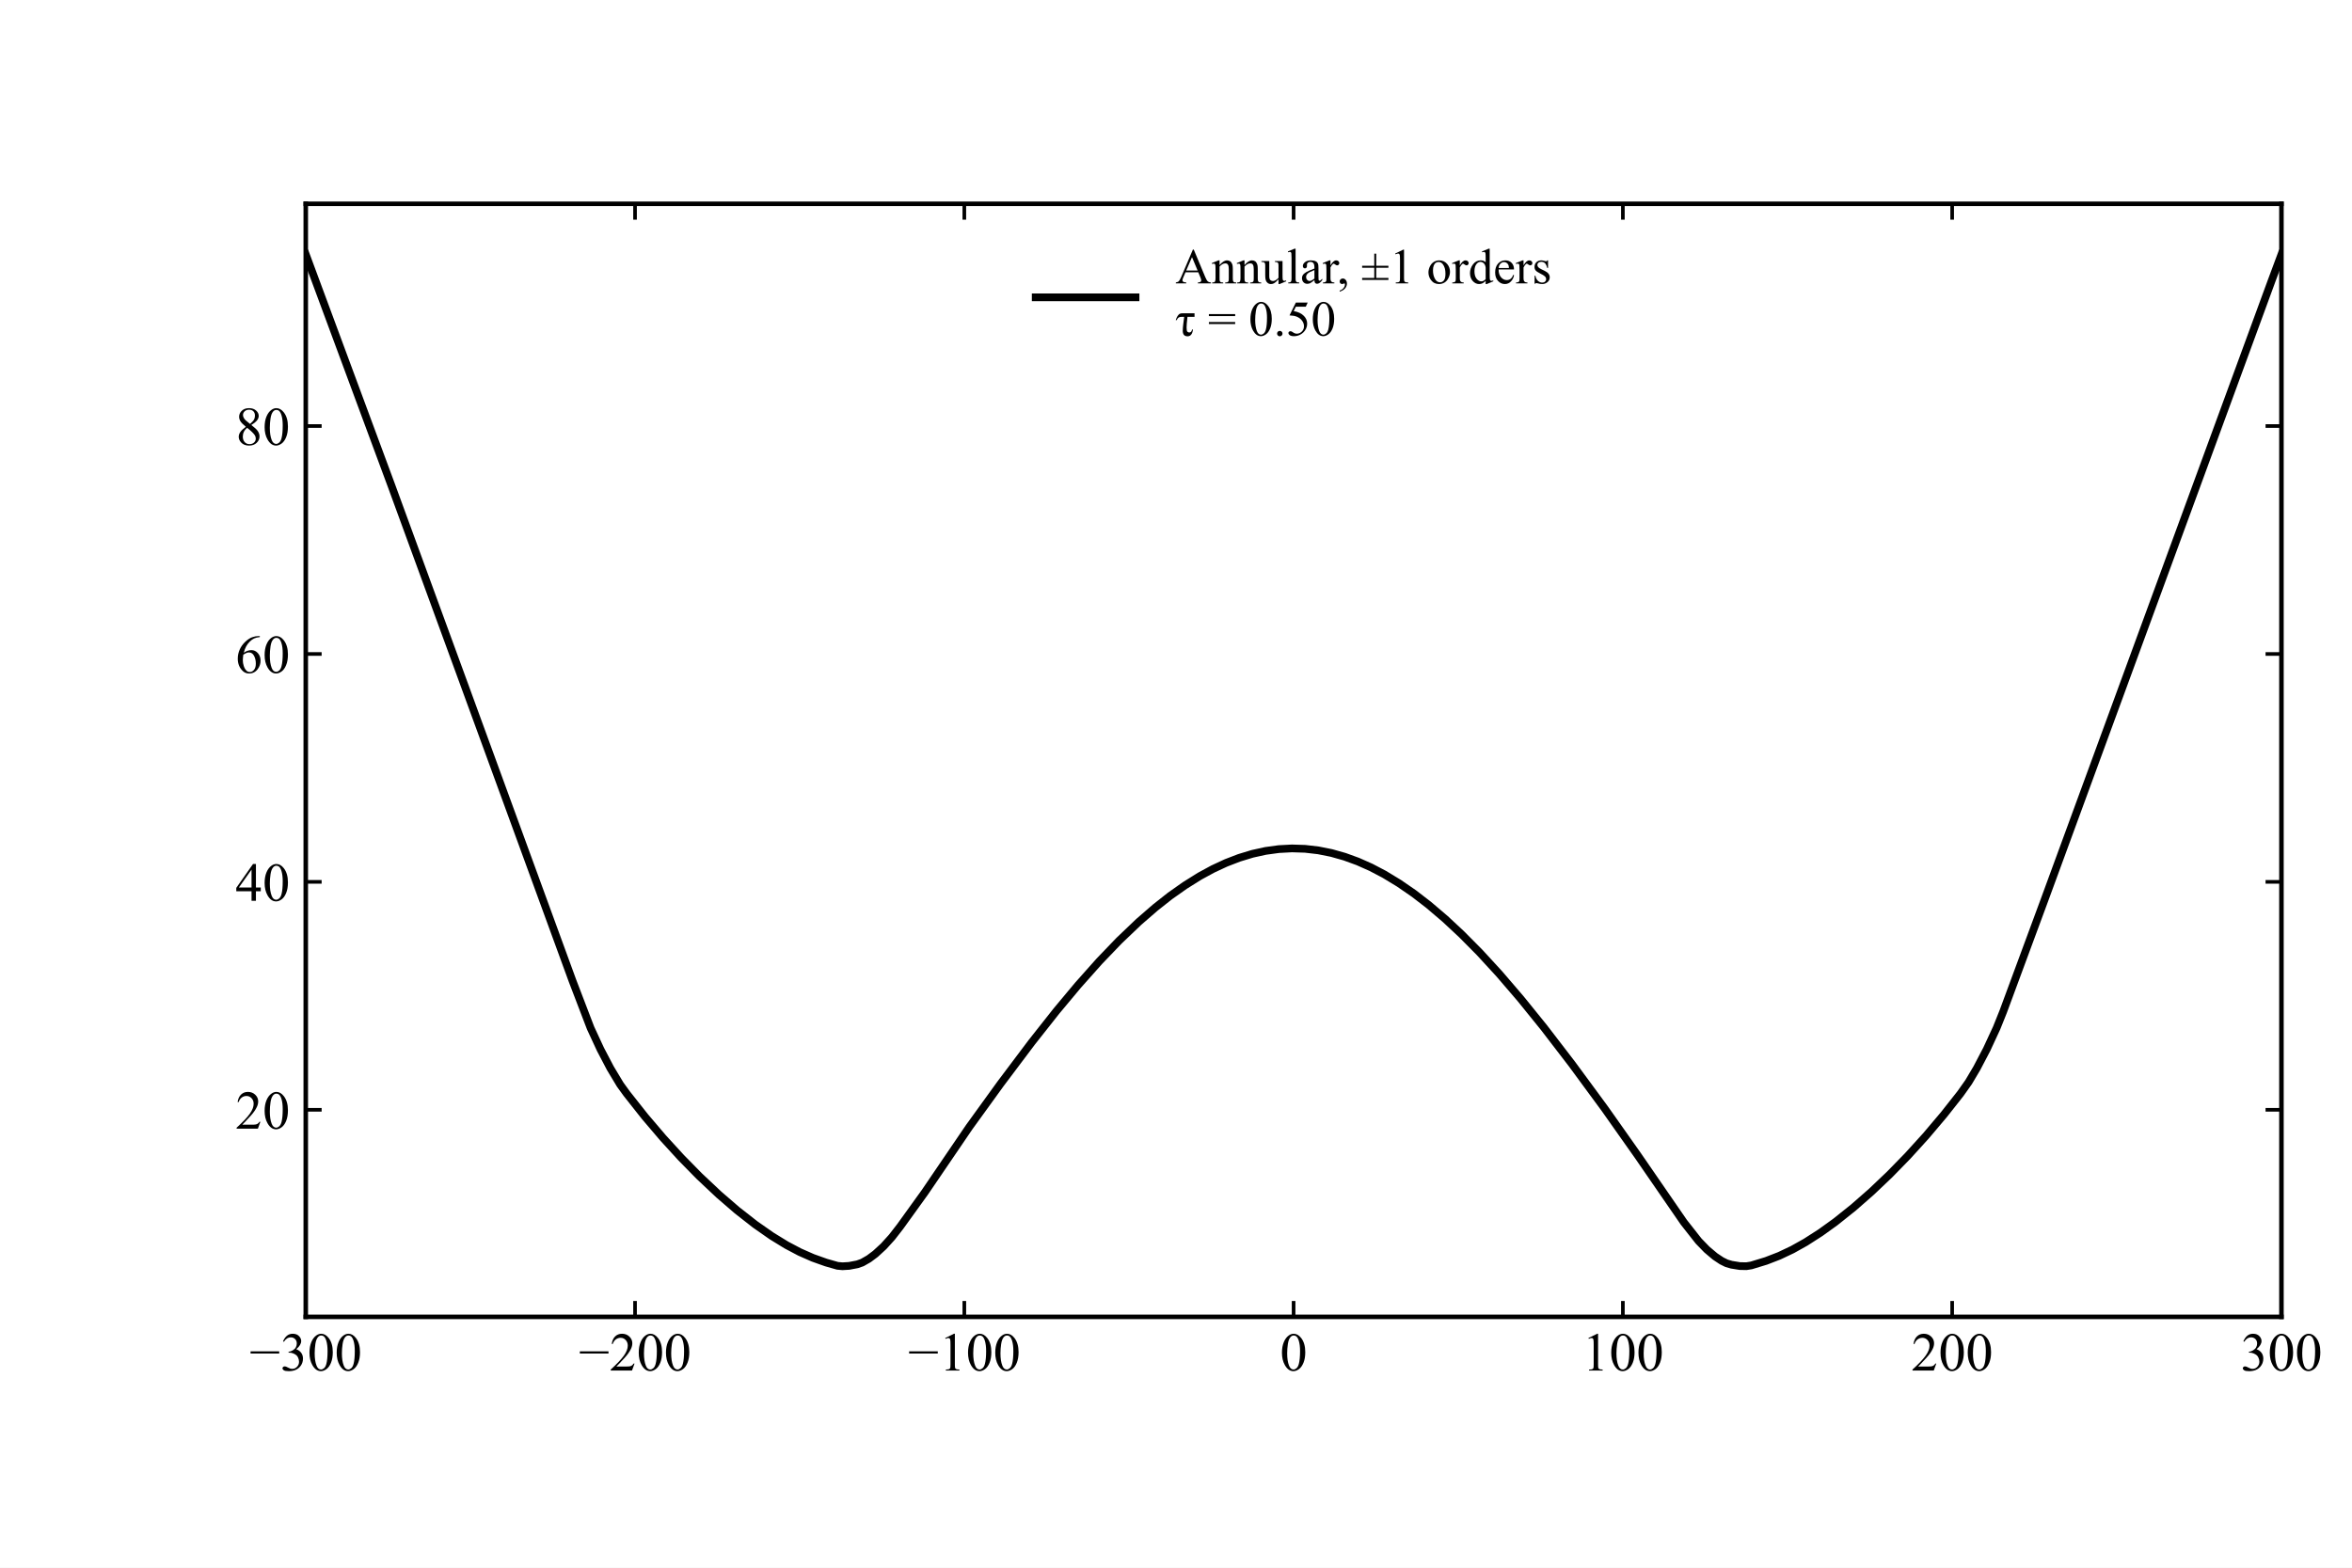
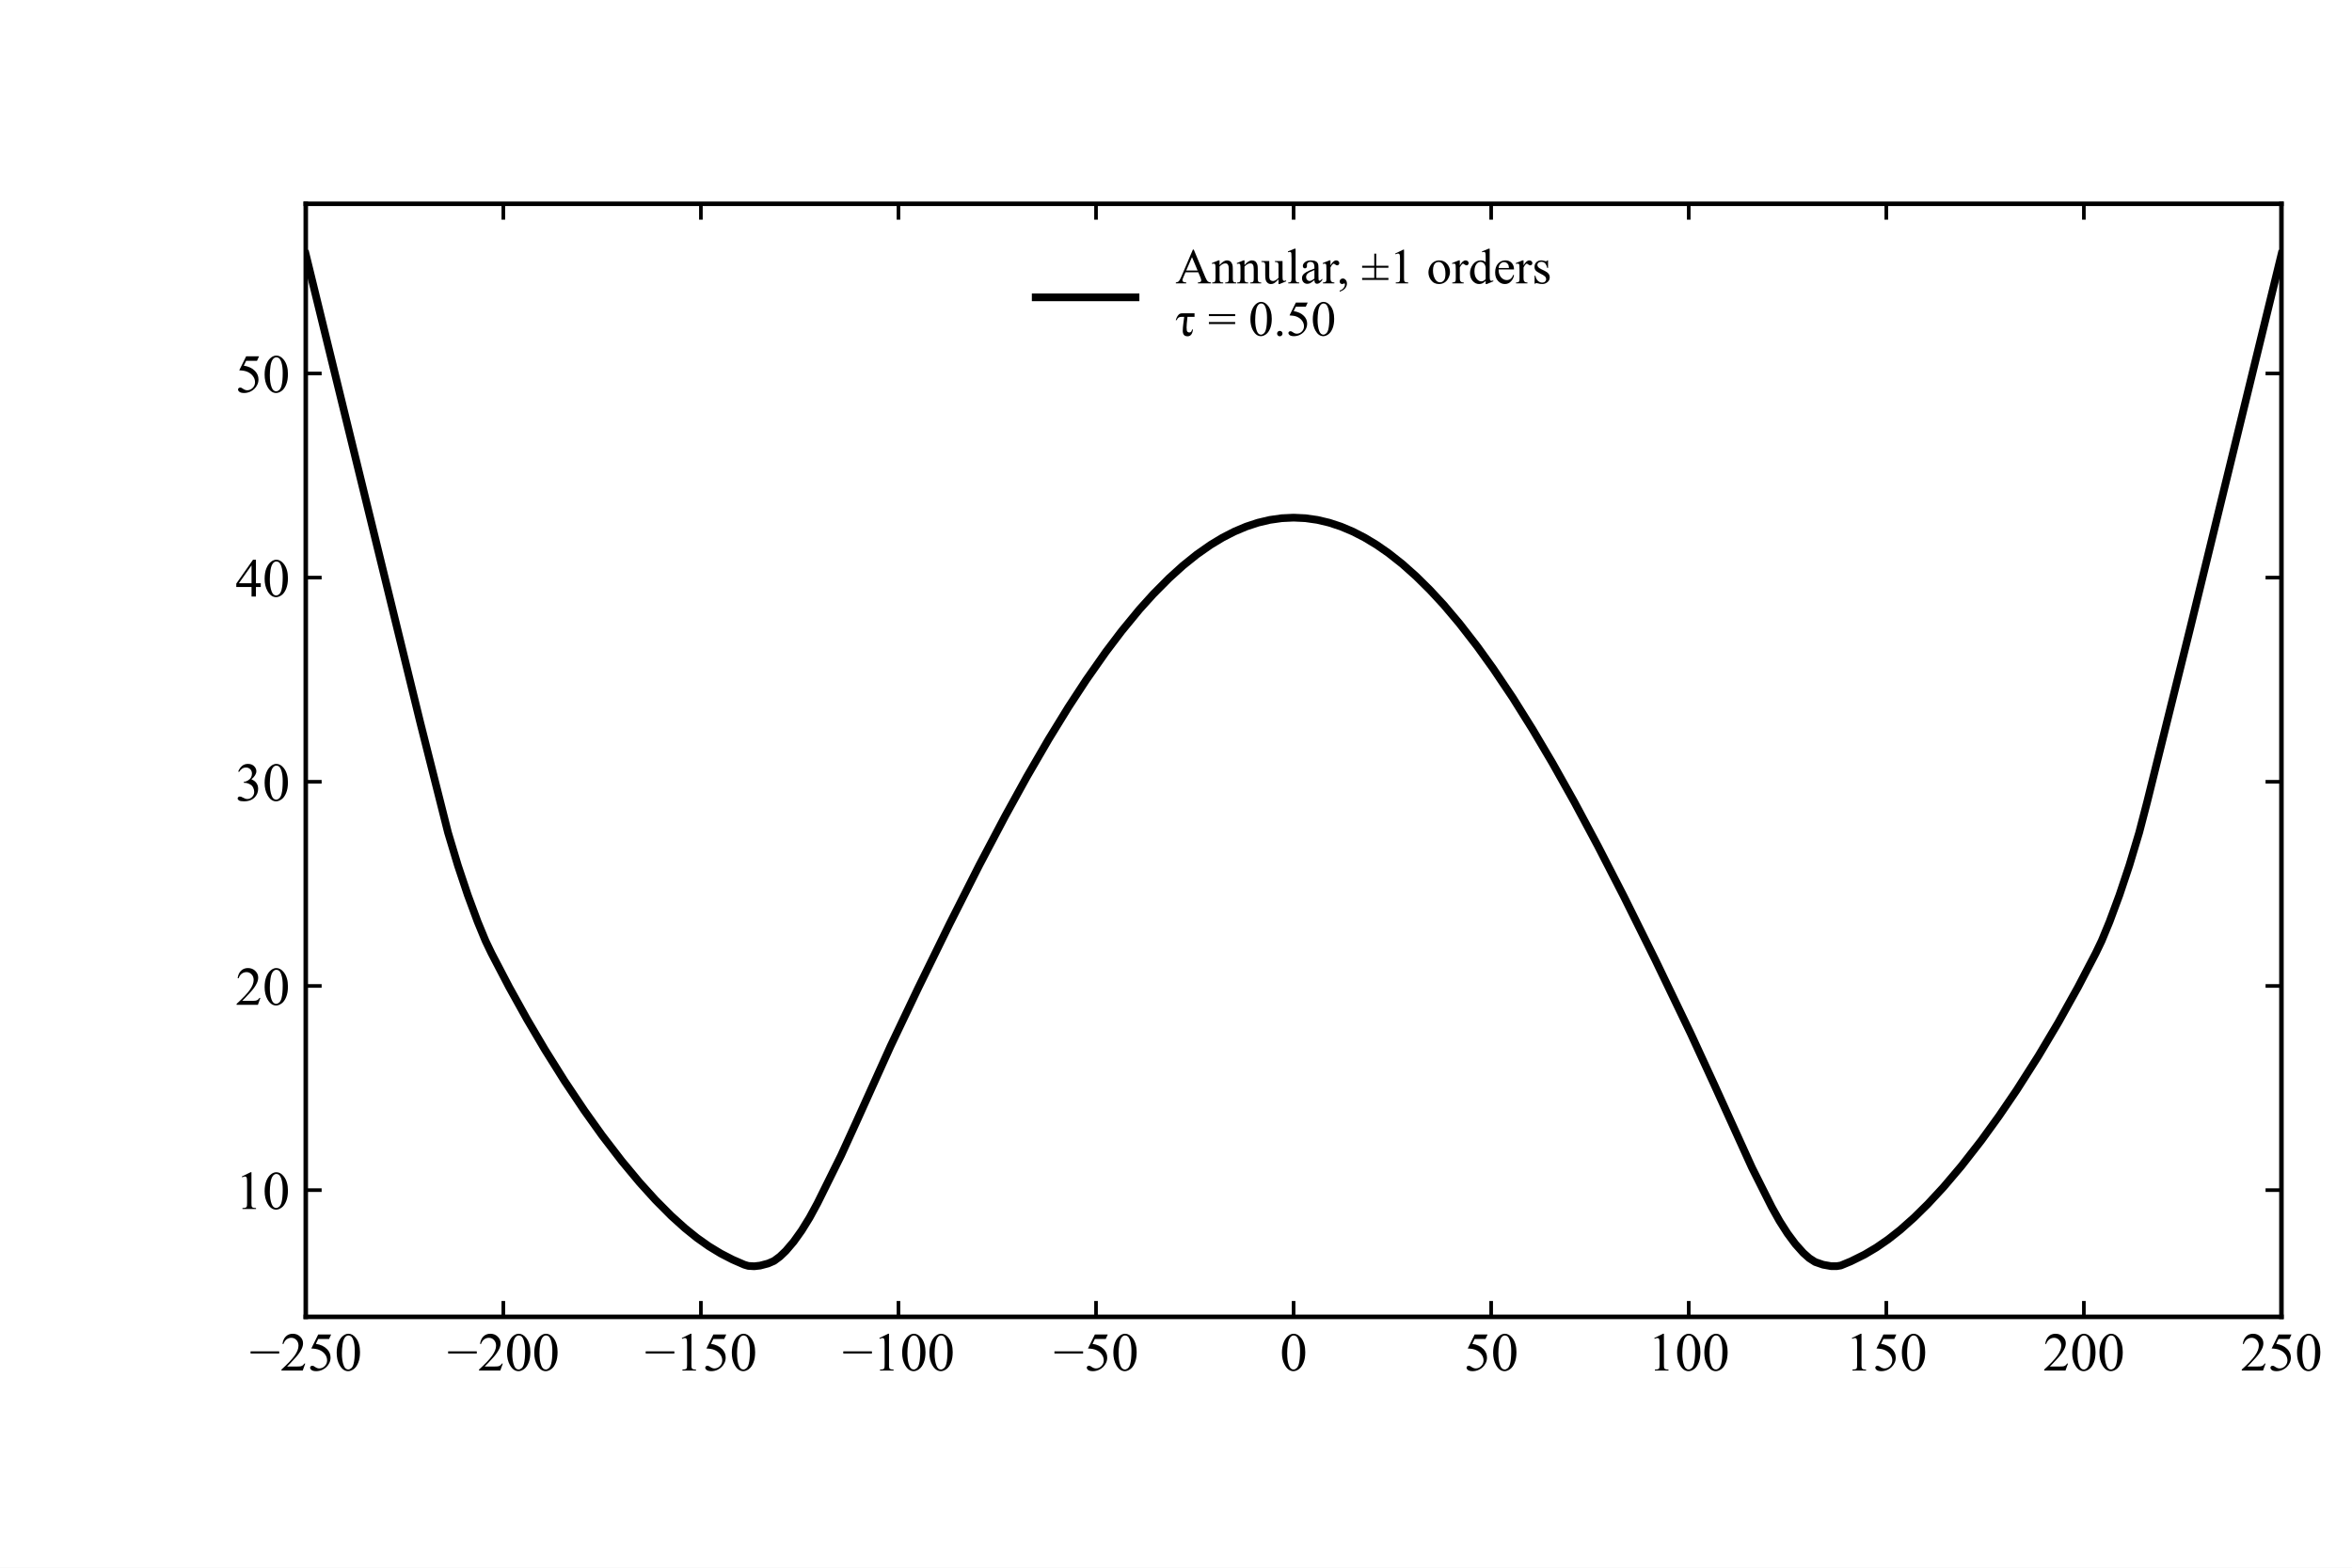
<svg xmlns="http://www.w3.org/2000/svg" xmlns:xlink="http://www.w3.org/1999/xlink" width="518.4pt" height="345.6pt" viewBox="0 0 518.4 345.6" version="1.1">
  <defs>
    <style type="text/css">*{stroke-linejoin: round; stroke-linecap: butt}</style>
  </defs>
  <g id="figure_1">
    <g id="patch_1">
      <path d="M 0 345.6  L 518.4 345.6  L 518.4 0  L 0 0  z " style="fill: #ffffff" />
    </g>
    <g id="axes_1">
      <g id="patch_2">
        <path d="M 67.392 290.304  L 502.848 290.304  L 502.848 44.928  L 67.392 44.928  z " style="fill: #ffffff" />
      </g>
      <g id="matplotlib.axis_1">
        <g id="xtick_1">
          <g id="line2d_1">
            <defs>
-               <path id="m9be7f2f9a6" d="M 0 0  L 0 -3.5  " style="stroke: #000000; stroke-width: 0.8" />
-             </defs>
-             <g>
-               <use xlink:href="#m9be7f2f9a6" x="67.392" y="290.304" style="stroke: #000000; stroke-width: 0.8" />
+               <path id="m68be9fc875" d="M 0 0  L 0 -3.5  " style="stroke: #000000; stroke-width: 0.8" />
+             </defs>
+             <g>
+               <use xlink:href="#m68be9fc875" x="67.392" y="290.304" style="stroke: #000000; stroke-width: 0.8" />
            </g>
          </g>
          <g id="line2d_2">
            <defs>
-               <path id="m7f9e108d3c" d="M 0 0  L 0 3.5  " style="stroke: #000000; stroke-width: 0.8" />
-             </defs>
-             <g>
-               <use xlink:href="#m7f9e108d3c" x="67.392" y="44.928" style="stroke: #000000; stroke-width: 0.8" />
+               <path id="m3198645a4a" d="M 0 0  L 0 3.5  " style="stroke: #000000; stroke-width: 0.8" />
+             </defs>
+             <g>
+               <use xlink:href="#m3198645a4a" x="67.392" y="44.928" style="stroke: #000000; stroke-width: 0.8" />
            </g>
          </g>
          <g id="text_1">
            <g transform="translate(55.00856 302.1365) scale(0.12 -0.12)">
              <defs>
                <path id="TimesNewRomanPSMT-2212" d="M 3484 2000  L 116 2000  L 116 2256  L 3484 2256  L 3484 2000  z " transform="scale(0.015625)" />
-                 <path id="TimesNewRomanPSMT-33" d="M 325 3431  Q 506 3859 782 4092  Q 1059 4325 1472 4325  Q 1981 4325 2253 3994  Q 2459 3747 2459 3466  Q 2459 3003 1878 2509  Q 2269 2356 2469 2072  Q 2669 1788 2669 1403  Q 2669 853 2319 450  Q 1863 -75 997 -75  Q 569 -75 414 31  Q 259 138 259 259  Q 259 350 332 419  Q 406 488 509 488  Q 588 488 669 463  Q 722 447 909 348  Q 1097 250 1169 231  Q 1284 197 1416 197  Q 1734 197 1970 444  Q 2206 691 2206 1028  Q 2206 1275 2097 1509  Q 2016 1684 1919 1775  Q 1784 1900 1550 2001  Q 1316 2103 1072 2103  L 972 2103  L 972 2197  Q 1219 2228 1467 2375  Q 1716 2522 1828 2728  Q 1941 2934 1941 3181  Q 1941 3503 1739 3701  Q 1538 3900 1238 3900  Q 753 3900 428 3381  L 325 3431  z " transform="scale(0.015625)" />
+                 <path id="TimesNewRomanPSMT-32" d="M 2934 816  L 2638 0  L 138 0  L 138 116  Q 1241 1122 1691 1759  Q 2141 2397 2141 2925  Q 2141 3328 1894 3587  Q 1647 3847 1303 3847  Q 991 3847 742 3664  Q 494 3481 375 3128  L 259 3128  Q 338 3706 661 4015  Q 984 4325 1469 4325  Q 1984 4325 2329 3994  Q 2675 3663 2675 3213  Q 2675 2891 2525 2569  Q 2294 2063 1775 1497  Q 997 647 803 472  L 1909 472  Q 2247 472 2383 497  Q 2519 522 2628 598  Q 2738 675 2819 816  L 2934 816  z " transform="scale(0.015625)" />
+                 <path id="TimesNewRomanPSMT-35" d="M 2778 4238  L 2534 3706  L 1259 3706  L 981 3138  Q 1809 3016 2294 2522  Q 2709 2097 2709 1522  Q 2709 1188 2573 903  Q 2438 619 2231 419  Q 2025 219 1772 97  Q 1413 -75 1034 -75  Q 653 -75 479 54  Q 306 184 306 341  Q 306 428 378 495  Q 450 563 559 563  Q 641 563 702 538  Q 763 513 909 409  Q 1144 247 1384 247  Q 1750 247 2026 523  Q 2303 800 2303 1197  Q 2303 1581 2056 1914  Q 1809 2247 1375 2428  Q 1034 2569 447 2591  L 1259 4238  L 2778 4238  z " transform="scale(0.015625)" />
                <path id="TimesNewRomanPSMT-30" d="M 231 2094  Q 231 2819 450 3342  Q 669 3866 1031 4122  Q 1313 4325 1613 4325  Q 2100 4325 2488 3828  Q 2972 3213 2972 2159  Q 2972 1422 2759 906  Q 2547 391 2217 158  Q 1888 -75 1581 -75  Q 975 -75 572 641  Q 231 1244 231 2094  z M 844 2016  Q 844 1141 1059 588  Q 1238 122 1591 122  Q 1759 122 1940 273  Q 2122 425 2216 781  Q 2359 1319 2359 2297  Q 2359 3022 2209 3506  Q 2097 3866 1919 4016  Q 1791 4119 1609 4119  Q 1397 4119 1231 3928  Q 1006 3669 925 3112  Q 844 2556 844 2016  z " transform="scale(0.015625)" />
              </defs>
              <use xlink:href="#TimesNewRomanPSMT-2212" />
-               <use xlink:href="#TimesNewRomanPSMT-33" transform="translate(56.39648 0)" />
-               <use xlink:href="#TimesNewRomanPSMT-30" transform="translate(106.3965 0)" />
+               <use xlink:href="#TimesNewRomanPSMT-32" transform="translate(56.39648 0)" />
+               <use xlink:href="#TimesNewRomanPSMT-35" transform="translate(106.3965 0)" />
              <use xlink:href="#TimesNewRomanPSMT-30" transform="translate(156.3965 0)" />
            </g>
          </g>
        </g>
        <g id="xtick_2">
          <g id="line2d_3">
            <g>
-               <use xlink:href="#m9be7f2f9a6" x="139.968" y="290.304" style="stroke: #000000; stroke-width: 0.8" />
+               <use xlink:href="#m68be9fc875" x="110.938" y="290.304" style="stroke: #000000; stroke-width: 0.8" />
            </g>
          </g>
          <g id="line2d_4">
            <g>
-               <use xlink:href="#m7f9e108d3c" x="139.968" y="44.928" style="stroke: #000000; stroke-width: 0.8" />
+               <use xlink:href="#m3198645a4a" x="110.938" y="44.928" style="stroke: #000000; stroke-width: 0.8" />
            </g>
          </g>
          <g id="text_2">
-             <g transform="translate(127.5846 302.1365) scale(0.12 -0.12)">
-               <defs>
-                 <path id="TimesNewRomanPSMT-32" d="M 2934 816  L 2638 0  L 138 0  L 138 116  Q 1241 1122 1691 1759  Q 2141 2397 2141 2925  Q 2141 3328 1894 3587  Q 1647 3847 1303 3847  Q 991 3847 742 3664  Q 494 3481 375 3128  L 259 3128  Q 338 3706 661 4015  Q 984 4325 1469 4325  Q 1984 4325 2329 3994  Q 2675 3663 2675 3213  Q 2675 2891 2525 2569  Q 2294 2063 1775 1497  Q 997 647 803 472  L 1909 472  Q 2247 472 2383 497  Q 2519 522 2628 598  Q 2738 675 2819 816  L 2934 816  z " transform="scale(0.015625)" />
-               </defs>
+             <g transform="translate(98.55416 302.1365) scale(0.12 -0.12)">
              <use xlink:href="#TimesNewRomanPSMT-2212" />
              <use xlink:href="#TimesNewRomanPSMT-32" transform="translate(56.39648 0)" />
              <use xlink:href="#TimesNewRomanPSMT-30" transform="translate(106.3965 0)" />
              <use xlink:href="#TimesNewRomanPSMT-30" transform="translate(156.3965 0)" />
            </g>
          </g>
        </g>
        <g id="xtick_3">
          <g id="line2d_5">
            <g>
-               <use xlink:href="#m9be7f2f9a6" x="212.544" y="290.304" style="stroke: #000000; stroke-width: 0.8" />
+               <use xlink:href="#m68be9fc875" x="154.483" y="290.304" style="stroke: #000000; stroke-width: 0.8" />
            </g>
          </g>
          <g id="line2d_6">
            <g>
-               <use xlink:href="#m7f9e108d3c" x="212.544" y="44.928" style="stroke: #000000; stroke-width: 0.8" />
+               <use xlink:href="#m3198645a4a" x="154.483" y="44.928" style="stroke: #000000; stroke-width: 0.8" />
            </g>
          </g>
          <g id="text_3">
-             <g transform="translate(200.1606 302.1365) scale(0.12 -0.12)">
+             <g transform="translate(142.0998 302.1365) scale(0.12 -0.12)">
              <defs>
                <path id="TimesNewRomanPSMT-31" d="M 750 3822  L 1781 4325  L 1884 4325  L 1884 747  Q 1884 391 1914 303  Q 1944 216 2037 169  Q 2131 122 2419 116  L 2419 0  L 825 0  L 825 116  Q 1125 122 1212 167  Q 1300 213 1334 289  Q 1369 366 1369 747  L 1369 3034  Q 1369 3497 1338 3628  Q 1316 3728 1258 3775  Q 1200 3822 1119 3822  Q 1003 3822 797 3725  L 750 3822  z " transform="scale(0.015625)" />
              </defs>
              <use xlink:href="#TimesNewRomanPSMT-2212" />
              <use xlink:href="#TimesNewRomanPSMT-31" transform="translate(56.39648 0)" />
+               <use xlink:href="#TimesNewRomanPSMT-35" transform="translate(106.3965 0)" />
+               <use xlink:href="#TimesNewRomanPSMT-30" transform="translate(156.3965 0)" />
+             </g>
+           </g>
+         </g>
+         <g id="xtick_4">
+           <g id="line2d_7">
+             <g>
+               <use xlink:href="#m68be9fc875" x="198.029" y="290.304" style="stroke: #000000; stroke-width: 0.8" />
+             </g>
+           </g>
+           <g id="line2d_8">
+             <g>
+               <use xlink:href="#m3198645a4a" x="198.029" y="44.928" style="stroke: #000000; stroke-width: 0.8" />
+             </g>
+           </g>
+           <g id="text_4">
+             <g transform="translate(185.6454 302.1365) scale(0.12 -0.12)">
+               <use xlink:href="#TimesNewRomanPSMT-2212" />
+               <use xlink:href="#TimesNewRomanPSMT-31" transform="translate(56.39648 0)" />
              <use xlink:href="#TimesNewRomanPSMT-30" transform="translate(106.3965 0)" />
              <use xlink:href="#TimesNewRomanPSMT-30" transform="translate(156.3965 0)" />
            </g>
          </g>
        </g>
-         <g id="xtick_4">
-           <g id="line2d_7">
-             <g>
-               <use xlink:href="#m9be7f2f9a6" x="285.12" y="290.304" style="stroke: #000000; stroke-width: 0.8" />
-             </g>
-           </g>
-           <g id="line2d_8">
-             <g>
-               <use xlink:href="#m7f9e108d3c" x="285.12" y="44.928" style="stroke: #000000; stroke-width: 0.8" />
-             </g>
-           </g>
-           <g id="text_4">
+         <g id="xtick_5">
+           <g id="line2d_9">
+             <g>
+               <use xlink:href="#m68be9fc875" x="241.574" y="290.304" style="stroke: #000000; stroke-width: 0.8" />
+             </g>
+           </g>
+           <g id="line2d_10">
+             <g>
+               <use xlink:href="#m3198645a4a" x="241.574" y="44.928" style="stroke: #000000; stroke-width: 0.8" />
+             </g>
+           </g>
+           <g id="text_5">
+             <g transform="translate(232.191 302.1365) scale(0.12 -0.12)">
+               <use xlink:href="#TimesNewRomanPSMT-2212" />
+               <use xlink:href="#TimesNewRomanPSMT-35" transform="translate(56.39648 0)" />
+               <use xlink:href="#TimesNewRomanPSMT-30" transform="translate(106.3965 0)" />
+             </g>
+           </g>
+         </g>
+         <g id="xtick_6">
+           <g id="line2d_11">
+             <g>
+               <use xlink:href="#m68be9fc875" x="285.12" y="290.304" style="stroke: #000000; stroke-width: 0.8" />
+             </g>
+           </g>
+           <g id="line2d_12">
+             <g>
+               <use xlink:href="#m3198645a4a" x="285.12" y="44.928" style="stroke: #000000; stroke-width: 0.8" />
+             </g>
+           </g>
+           <g id="text_6">
            <g transform="translate(282.12 302.1365) scale(0.12 -0.12)">
              <use xlink:href="#TimesNewRomanPSMT-30" />
            </g>
          </g>
        </g>
-         <g id="xtick_5">
-           <g id="line2d_9">
-             <g>
-               <use xlink:href="#m9be7f2f9a6" x="357.696" y="290.304" style="stroke: #000000; stroke-width: 0.8" />
-             </g>
-           </g>
-           <g id="line2d_10">
-             <g>
-               <use xlink:href="#m7f9e108d3c" x="357.696" y="44.928" style="stroke: #000000; stroke-width: 0.8" />
-             </g>
-           </g>
-           <g id="text_5">
-             <g transform="translate(348.696 302.1365) scale(0.12 -0.12)">
-               <use xlink:href="#TimesNewRomanPSMT-31" />
-               <use xlink:href="#TimesNewRomanPSMT-30" transform="translate(50 0)" />
-               <use xlink:href="#TimesNewRomanPSMT-30" transform="translate(100 0)" />
-             </g>
-           </g>
-         </g>
-         <g id="xtick_6">
-           <g id="line2d_11">
-             <g>
-               <use xlink:href="#m9be7f2f9a6" x="430.272" y="290.304" style="stroke: #000000; stroke-width: 0.8" />
-             </g>
-           </g>
-           <g id="line2d_12">
-             <g>
-               <use xlink:href="#m7f9e108d3c" x="430.272" y="44.928" style="stroke: #000000; stroke-width: 0.8" />
-             </g>
-           </g>
-           <g id="text_6">
-             <g transform="translate(421.272 302.1365) scale(0.12 -0.12)">
-               <use xlink:href="#TimesNewRomanPSMT-32" />
-               <use xlink:href="#TimesNewRomanPSMT-30" transform="translate(50 0)" />
-               <use xlink:href="#TimesNewRomanPSMT-30" transform="translate(100 0)" />
-             </g>
-           </g>
-         </g>
        <g id="xtick_7">
          <g id="line2d_13">
            <g>
-               <use xlink:href="#m9be7f2f9a6" x="502.848" y="290.304" style="stroke: #000000; stroke-width: 0.8" />
+               <use xlink:href="#m68be9fc875" x="328.666" y="290.304" style="stroke: #000000; stroke-width: 0.8" />
            </g>
          </g>
          <g id="line2d_14">
            <g>
-               <use xlink:href="#m7f9e108d3c" x="502.848" y="44.928" style="stroke: #000000; stroke-width: 0.8" />
+               <use xlink:href="#m3198645a4a" x="328.666" y="44.928" style="stroke: #000000; stroke-width: 0.8" />
            </g>
          </g>
          <g id="text_7">
+             <g transform="translate(322.6656 302.1365) scale(0.12 -0.12)">
+               <use xlink:href="#TimesNewRomanPSMT-35" />
+               <use xlink:href="#TimesNewRomanPSMT-30" transform="translate(50 0)" />
+             </g>
+           </g>
+         </g>
+         <g id="xtick_8">
+           <g id="line2d_15">
+             <g>
+               <use xlink:href="#m68be9fc875" x="372.211" y="290.304" style="stroke: #000000; stroke-width: 0.8" />
+             </g>
+           </g>
+           <g id="line2d_16">
+             <g>
+               <use xlink:href="#m3198645a4a" x="372.211" y="44.928" style="stroke: #000000; stroke-width: 0.8" />
+             </g>
+           </g>
+           <g id="text_8">
+             <g transform="translate(363.2112 302.1365) scale(0.12 -0.12)">
+               <use xlink:href="#TimesNewRomanPSMT-31" />
+               <use xlink:href="#TimesNewRomanPSMT-30" transform="translate(50 0)" />
+               <use xlink:href="#TimesNewRomanPSMT-30" transform="translate(100 0)" />
+             </g>
+           </g>
+         </g>
+         <g id="xtick_9">
+           <g id="line2d_17">
+             <g>
+               <use xlink:href="#m68be9fc875" x="415.757" y="290.304" style="stroke: #000000; stroke-width: 0.8" />
+             </g>
+           </g>
+           <g id="line2d_18">
+             <g>
+               <use xlink:href="#m3198645a4a" x="415.757" y="44.928" style="stroke: #000000; stroke-width: 0.8" />
+             </g>
+           </g>
+           <g id="text_9">
+             <g transform="translate(406.7568 302.1365) scale(0.12 -0.12)">
+               <use xlink:href="#TimesNewRomanPSMT-31" />
+               <use xlink:href="#TimesNewRomanPSMT-35" transform="translate(50 0)" />
+               <use xlink:href="#TimesNewRomanPSMT-30" transform="translate(100 0)" />
+             </g>
+           </g>
+         </g>
+         <g id="xtick_10">
+           <g id="line2d_19">
+             <g>
+               <use xlink:href="#m68be9fc875" x="459.302" y="290.304" style="stroke: #000000; stroke-width: 0.8" />
+             </g>
+           </g>
+           <g id="line2d_20">
+             <g>
+               <use xlink:href="#m3198645a4a" x="459.302" y="44.928" style="stroke: #000000; stroke-width: 0.8" />
+             </g>
+           </g>
+           <g id="text_10">
+             <g transform="translate(450.3024 302.1365) scale(0.12 -0.12)">
+               <use xlink:href="#TimesNewRomanPSMT-32" />
+               <use xlink:href="#TimesNewRomanPSMT-30" transform="translate(50 0)" />
+               <use xlink:href="#TimesNewRomanPSMT-30" transform="translate(100 0)" />
+             </g>
+           </g>
+         </g>
+         <g id="xtick_11">
+           <g id="line2d_21">
+             <g>
+               <use xlink:href="#m68be9fc875" x="502.848" y="290.304" style="stroke: #000000; stroke-width: 0.8" />
+             </g>
+           </g>
+           <g id="line2d_22">
+             <g>
+               <use xlink:href="#m3198645a4a" x="502.848" y="44.928" style="stroke: #000000; stroke-width: 0.8" />
+             </g>
+           </g>
+           <g id="text_11">
            <g transform="translate(493.848 302.1365) scale(0.12 -0.12)">
-               <use xlink:href="#TimesNewRomanPSMT-33" />
-               <use xlink:href="#TimesNewRomanPSMT-30" transform="translate(50 0)" />
+               <use xlink:href="#TimesNewRomanPSMT-32" />
+               <use xlink:href="#TimesNewRomanPSMT-35" transform="translate(50 0)" />
              <use xlink:href="#TimesNewRomanPSMT-30" transform="translate(100 0)" />
            </g>
          </g>
        </g>
      </g>
      <g id="matplotlib.axis_2">
        <g id="ytick_1">
-           <g id="line2d_15">
-             <defs>
-               <path id="mc4b4c5b969" d="M 0 0  L 3.5 0  " style="stroke: #000000; stroke-width: 0.8" />
-             </defs>
-             <g>
-               <use xlink:href="#mc4b4c5b969" x="67.392" y="244.657" style="stroke: #000000; stroke-width: 0.8" />
-             </g>
-           </g>
-           <g id="line2d_16">
-             <defs>
-               <path id="mf551e2599c" d="M 0 0  L -3.5 0  " style="stroke: #000000; stroke-width: 0.8" />
-             </defs>
-             <g>
-               <use xlink:href="#mf551e2599c" x="502.848" y="244.657" style="stroke: #000000; stroke-width: 0.8" />
-             </g>
-           </g>
-           <g id="text_8">
-             <g transform="translate(51.892 248.8228) scale(0.12 -0.12)">
+           <g id="line2d_23">
+             <defs>
+               <path id="meb9a081eb3" d="M 0 0  L 3.5 0  " style="stroke: #000000; stroke-width: 0.8" />
+             </defs>
+             <g>
+               <use xlink:href="#meb9a081eb3" x="67.392" y="262.361" style="stroke: #000000; stroke-width: 0.8" />
+             </g>
+           </g>
+           <g id="line2d_24">
+             <defs>
+               <path id="md78ed77b2e" d="M 0 0  L -3.5 0  " style="stroke: #000000; stroke-width: 0.8" />
+             </defs>
+             <g>
+               <use xlink:href="#md78ed77b2e" x="502.848" y="262.361" style="stroke: #000000; stroke-width: 0.8" />
+             </g>
+           </g>
+           <g id="text_12">
+             <g transform="translate(51.892 266.5272) scale(0.12 -0.12)">
+               <use xlink:href="#TimesNewRomanPSMT-31" />
+               <use xlink:href="#TimesNewRomanPSMT-30" transform="translate(50 0)" />
+             </g>
+           </g>
+         </g>
+         <g id="ytick_2">
+           <g id="line2d_25">
+             <g>
+               <use xlink:href="#meb9a081eb3" x="67.392" y="217.353" style="stroke: #000000; stroke-width: 0.8" />
+             </g>
+           </g>
+           <g id="line2d_26">
+             <g>
+               <use xlink:href="#md78ed77b2e" x="502.848" y="217.353" style="stroke: #000000; stroke-width: 0.8" />
+             </g>
+           </g>
+           <g id="text_13">
+             <g transform="translate(51.892 221.5196) scale(0.12 -0.12)">
              <use xlink:href="#TimesNewRomanPSMT-32" />
              <use xlink:href="#TimesNewRomanPSMT-30" transform="translate(50 0)" />
            </g>
          </g>
        </g>
-         <g id="ytick_2">
-           <g id="line2d_17">
-             <g>
-               <use xlink:href="#mc4b4c5b969" x="67.392" y="194.412" style="stroke: #000000; stroke-width: 0.8" />
-             </g>
-           </g>
-           <g id="line2d_18">
-             <g>
-               <use xlink:href="#mf551e2599c" x="502.848" y="194.412" style="stroke: #000000; stroke-width: 0.8" />
-             </g>
-           </g>
-           <g id="text_9">
-             <g transform="translate(51.892 198.5781) scale(0.12 -0.12)">
+         <g id="ytick_3">
+           <g id="line2d_27">
+             <g>
+               <use xlink:href="#meb9a081eb3" x="67.392" y="172.346" style="stroke: #000000; stroke-width: 0.8" />
+             </g>
+           </g>
+           <g id="line2d_28">
+             <g>
+               <use xlink:href="#md78ed77b2e" x="502.848" y="172.346" style="stroke: #000000; stroke-width: 0.8" />
+             </g>
+           </g>
+           <g id="text_14">
+             <g transform="translate(51.892 176.512) scale(0.12 -0.12)">
+               <defs>
+                 <path id="TimesNewRomanPSMT-33" d="M 325 3431  Q 506 3859 782 4092  Q 1059 4325 1472 4325  Q 1981 4325 2253 3994  Q 2459 3747 2459 3466  Q 2459 3003 1878 2509  Q 2269 2356 2469 2072  Q 2669 1788 2669 1403  Q 2669 853 2319 450  Q 1863 -75 997 -75  Q 569 -75 414 31  Q 259 138 259 259  Q 259 350 332 419  Q 406 488 509 488  Q 588 488 669 463  Q 722 447 909 348  Q 1097 250 1169 231  Q 1284 197 1416 197  Q 1734 197 1970 444  Q 2206 691 2206 1028  Q 2206 1275 2097 1509  Q 2016 1684 1919 1775  Q 1784 1900 1550 2001  Q 1316 2103 1072 2103  L 972 2103  L 972 2197  Q 1219 2228 1467 2375  Q 1716 2522 1828 2728  Q 1941 2934 1941 3181  Q 1941 3503 1739 3701  Q 1538 3900 1238 3900  Q 753 3900 428 3381  L 325 3431  z " transform="scale(0.015625)" />
+               </defs>
+               <use xlink:href="#TimesNewRomanPSMT-33" />
+               <use xlink:href="#TimesNewRomanPSMT-30" transform="translate(50 0)" />
+             </g>
+           </g>
+         </g>
+         <g id="ytick_4">
+           <g id="line2d_29">
+             <g>
+               <use xlink:href="#meb9a081eb3" x="67.392" y="127.338" style="stroke: #000000; stroke-width: 0.8" />
+             </g>
+           </g>
+           <g id="line2d_30">
+             <g>
+               <use xlink:href="#md78ed77b2e" x="502.848" y="127.338" style="stroke: #000000; stroke-width: 0.8" />
+             </g>
+           </g>
+           <g id="text_15">
+             <g transform="translate(51.892 131.5044) scale(0.12 -0.12)">
              <defs>
                <path id="TimesNewRomanPSMT-34" d="M 2978 1563  L 2978 1119  L 2409 1119  L 2409 0  L 1894 0  L 1894 1119  L 100 1119  L 100 1519  L 2066 4325  L 2409 4325  L 2409 1563  L 2978 1563  z M 1894 1563  L 1894 3666  L 406 1563  L 1894 1563  z " transform="scale(0.015625)" />
              </defs>
              <use xlink:href="#TimesNewRomanPSMT-34" />
              <use xlink:href="#TimesNewRomanPSMT-30" transform="translate(50 0)" />
            </g>
          </g>
        </g>
-         <g id="ytick_3">
-           <g id="line2d_19">
-             <g>
-               <use xlink:href="#mc4b4c5b969" x="67.392" y="144.167" style="stroke: #000000; stroke-width: 0.8" />
-             </g>
-           </g>
-           <g id="line2d_20">
-             <g>
-               <use xlink:href="#mf551e2599c" x="502.848" y="144.167" style="stroke: #000000; stroke-width: 0.8" />
-             </g>
-           </g>
-           <g id="text_10">
-             <g transform="translate(51.892 148.3333) scale(0.12 -0.12)">
-               <defs>
-                 <path id="TimesNewRomanPSMT-36" d="M 2869 4325  L 2869 4209  Q 2456 4169 2195 4045  Q 1934 3922 1679 3669  Q 1425 3416 1258 3105  Q 1091 2794 978 2366  Q 1428 2675 1881 2675  Q 2316 2675 2634 2325  Q 2953 1975 2953 1425  Q 2953 894 2631 456  Q 2244 -75 1606 -75  Q 1172 -75 869 213  Q 275 772 275 1663  Q 275 2231 503 2743  Q 731 3256 1154 3653  Q 1578 4050 1965 4187  Q 2353 4325 2688 4325  L 2869 4325  z M 925 2138  Q 869 1716 869 1456  Q 869 1156 980 804  Q 1091 453 1309 247  Q 1469 100 1697 100  Q 1969 100 2183 356  Q 2397 613 2397 1088  Q 2397 1622 2184 2012  Q 1972 2403 1581 2403  Q 1463 2403 1327 2353  Q 1191 2303 925 2138  z " transform="scale(0.015625)" />
-               </defs>
-               <use xlink:href="#TimesNewRomanPSMT-36" />
-               <use xlink:href="#TimesNewRomanPSMT-30" transform="translate(50 0)" />
-             </g>
-           </g>
-         </g>
-         <g id="ytick_4">
-           <g id="line2d_21">
-             <g>
-               <use xlink:href="#mc4b4c5b969" x="67.392" y="93.922" style="stroke: #000000; stroke-width: 0.8" />
-             </g>
-           </g>
-           <g id="line2d_22">
-             <g>
-               <use xlink:href="#mf551e2599c" x="502.848" y="93.922" style="stroke: #000000; stroke-width: 0.8" />
-             </g>
-           </g>
-           <g id="text_11">
-             <g transform="translate(51.892 98.08855) scale(0.12 -0.12)">
-               <defs>
-                 <path id="TimesNewRomanPSMT-38" d="M 1228 2134  Q 725 2547 579 2797  Q 434 3047 434 3316  Q 434 3728 753 4026  Q 1072 4325 1600 4325  Q 2113 4325 2425 4047  Q 2738 3769 2738 3413  Q 2738 3175 2569 2928  Q 2400 2681 1866 2347  Q 2416 1922 2594 1678  Q 2831 1359 2831 1006  Q 2831 559 2490 242  Q 2150 -75 1597 -75  Q 994 -75 656 303  Q 388 606 388 966  Q 388 1247 577 1523  Q 766 1800 1228 2134  z M 1719 2469  Q 2094 2806 2194 3001  Q 2294 3197 2294 3444  Q 2294 3772 2109 3958  Q 1925 4144 1606 4144  Q 1288 4144 1088 3959  Q 888 3775 888 3528  Q 888 3366 970 3203  Q 1053 3041 1206 2894  L 1719 2469  z M 1375 2016  Q 1116 1797 991 1539  Q 866 1281 866 981  Q 866 578 1086 336  Q 1306 94 1647 94  Q 1984 94 2187 284  Q 2391 475 2391 747  Q 2391 972 2272 1150  Q 2050 1481 1375 2016  z " transform="scale(0.015625)" />
-               </defs>
-               <use xlink:href="#TimesNewRomanPSMT-38" />
-               <use xlink:href="#TimesNewRomanPSMT-30" transform="translate(50 0)" />
-             </g>
-           </g>
-         </g>
-       </g>
-       <g id="line2d_23">
-         <path d="M 67.392 56.081  L 86.262 107.011  L 102.228 150.65  L 126.179 216.204  L 130.17 226.629  L 132.348 231.33  L 134.525 235.486  L 136.702 239.111  L 138.154 241.112  L 142.145 246.16  L 146.137 250.847  L 150.129 255.214  L 154.12 259.279  L 158.475 263.375  L 162.467 266.819  L 166.458 269.941  L 170.087 272.478  L 173.353 274.481  L 176.256 276.014  L 179.159 277.295  L 182.062 278.328  L 184.602 279.054  L 185.691 279.151  L 187.142 279.067  L 188.957 278.722  L 190.045 278.337  L 191.497 277.506  L 192.948 276.422  L 194.763 274.752  L 196.577 272.75  L 198.392 270.415  L 203.835 262.858  L 213.633 248.459  L 220.527 238.925  L 227.422 229.757  L 232.865 222.866  L 237.583 217.213  L 242.3 211.911  L 246.655 207.373  L 251.009 203.218  L 254.638 200.071  L 257.904 197.493  L 261.17 195.191  L 264.436 193.148  L 267.339 191.569  L 270.242 190.221  L 273.145 189.106  L 276.048 188.224  L 278.951 187.584  L 281.854 187.187  L 284.757 187.033  L 287.66 187.125  L 290.563 187.462  L 293.466 188.041  L 296.369 188.864  L 299.272 189.92  L 302.175 191.21  L 305.078 192.731  L 308.344 194.713  L 311.61 196.959  L 314.876 199.475  L 318.505 202.565  L 322.134 205.948  L 326.125 209.973  L 330.48 214.717  L 335.197 220.217  L 340.278 226.5  L 346.447 234.533  L 353.704 244.404  L 360.962 254.69  L 371.123 269.441  L 374.388 273.592  L 376.203 275.462  L 378.017 276.993  L 379.469 277.957  L 380.557 278.496  L 381.646 278.811  L 383.46 279.105  L 384.912 279.136  L 386.001 278.963  L 389.267 277.967  L 392.17 276.844  L 395.073 275.469  L 397.976 273.845  L 401.242 271.749  L 404.508 269.399  L 408.499 266.215  L 412.491 262.717  L 416.483 258.921  L 420.474 254.83  L 424.466 250.436  L 428.458 245.715  L 432.086 241.112  L 433.901 238.548  L 435.715 235.486  L 437.892 231.33  L 440.07 226.629  L 441.521 223.013  L 450.593 198.477  L 500.671 61.931  L 502.848 56.081  L 502.848 56.081  " clip-path="url(#pb9312c50a1)" style="fill: none; stroke: #000000; stroke-width: 1.7; stroke-linecap: square" />
+         <g id="ytick_5">
+           <g id="line2d_31">
+             <g>
+               <use xlink:href="#meb9a081eb3" x="67.392" y="82.331" style="stroke: #000000; stroke-width: 0.8" />
+             </g>
+           </g>
+           <g id="line2d_32">
+             <g>
+               <use xlink:href="#md78ed77b2e" x="502.848" y="82.331" style="stroke: #000000; stroke-width: 0.8" />
+             </g>
+           </g>
+           <g id="text_16">
+             <g transform="translate(51.892 86.49679) scale(0.12 -0.12)">
+               <use xlink:href="#TimesNewRomanPSMT-35" />
+               <use xlink:href="#TimesNewRomanPSMT-30" transform="translate(50 0)" />
+             </g>
+           </g>
+         </g>
+       </g>
+       <g id="line2d_33">
+         <path d="M 67.392 56.081  L 92.648 159.362  L 98.745 183.532  L 100.922 190.792  L 103.099 197.314  L 105.277 203.199  L 107.018 207.418  L 108.325 210.143  L 112.244 217.647  L 116.163 224.701  L 120.082 231.356  L 124.437 238.308  L 128.791 244.815  L 132.71 250.304  L 137.065 255.976  L 140.984 260.685  L 144.468 264.534  L 147.951 268.037  L 151 270.785  L 153.612 272.888  L 156.225 274.737  L 158.838 276.326  L 161.45 277.676  L 164.063 278.815  L 164.934 279.072  L 166.241 279.148  L 167.547 279.001  L 169.289 278.542  L 170.595 277.978  L 171.901 277.012  L 173.208 275.76  L 174.95 273.712  L 176.691 271.271  L 178.433 268.45  L 180.175 265.245  L 185.401 254.687  L 188.884 247.044  L 196.287 230.627  L 202.383 217.805  L 209.351 203.573  L 215.882 190.661  L 221.543 179.928  L 226.333 171.236  L 231.123 162.984  L 235.478 155.904  L 239.397 149.915  L 243.752 143.708  L 247.235 139.112  L 251.154 134.345  L 254.203 130.967  L 257.686 127.458  L 260.734 124.697  L 263.783 122.245  L 266.831 120.109  L 269.444 118.533  L 272.056 117.191  L 274.669 116.086  L 277.282 115.226  L 279.895 114.61  L 282.507 114.24  L 285.12 114.116  L 287.733 114.24  L 290.345 114.61  L 292.958 115.226  L 295.571 116.086  L 298.184 117.191  L 300.796 118.533  L 303.409 120.109  L 306.022 121.921  L 309.07 124.327  L 312.118 127.045  L 315.166 130.056  L 318.215 133.348  L 321.698 137.477  L 325.617 142.527  L 329.101 147.374  L 333.456 153.858  L 337.81 160.816  L 342.165 168.187  L 346.955 176.718  L 352.18 186.483  L 357.841 197.487  L 364.808 211.53  L 372.647 227.838  L 377.872 239.183  L 386.146 257.407  L 390.5 266.082  L 392.242 269.192  L 393.984 271.919  L 395.726 274.262  L 397.468 276.205  L 398.774 277.368  L 400.08 278.209  L 401.822 278.809  L 403.564 279.121  L 404.87 279.125  L 405.741 278.978  L 407.919 278.078  L 410.967 276.57  L 413.58 275.017  L 416.192 273.215  L 418.805 271.155  L 421.853 268.446  L 424.901 265.444  L 428.385 261.68  L 432.304 257.058  L 436.659 251.473  L 440.578 246.065  L 444.497 240.308  L 449.287 232.782  L 453.641 225.461  L 457.996 217.647  L 461.915 210.143  L 463.222 207.418  L 464.963 203.199  L 467.141 197.314  L 469.318 190.792  L 471.495 183.532  L 473.237 176.842  L 482.817 138.168  L 502.848 56.081  L 502.848 56.081  " clip-path="url(#p466365a157)" style="fill: none; stroke: #000000; stroke-width: 1.7; stroke-linecap: square" />
      </g>
      <g id="patch_3">
        <path d="M 67.392 290.304  L 67.392 44.928  " style="fill: none; stroke: #000000; stroke-linejoin: miter; stroke-linecap: square" />
      </g>
      <g id="patch_4">
        <path d="M 502.848 290.304  L 502.848 44.928  " style="fill: none; stroke: #000000; stroke-linejoin: miter; stroke-linecap: square" />
      </g>
      <g id="patch_5">
        <path d="M 67.392 290.304  L 502.848 290.304  " style="fill: none; stroke: #000000; stroke-linejoin: miter; stroke-linecap: square" />
      </g>
      <g id="patch_6">
        <path d="M 67.392 44.928  L 502.848 44.928  " style="fill: none; stroke: #000000; stroke-linejoin: miter; stroke-linecap: square" />
      </g>
      <g id="legend_1">
-         <g id="line2d_24">
+         <g id="line2d_34">
          <path d="M 228.278 65.552  L 239.278 65.552  L 250.278 65.552  " style="fill: none; stroke: #000000; stroke-width: 1.7; stroke-linecap: square" />
        </g>
-         <g id="text_12">
+         <g id="text_17">
          <g transform="translate(259.0784 62.46612) scale(0.11 -0.11)">
            <defs>
              <path id="TimesNewRomanPSMT-41" d="M 2928 1419  L 1288 1419  L 1000 750  Q 894 503 894 381  Q 894 284 986 211  Q 1078 138 1384 116  L 1384 0  L 50 0  L 50 116  Q 316 163 394 238  Q 553 388 747 847  L 2238 4334  L 2347 4334  L 3822 809  Q 4000 384 4145 257  Q 4291 131 4550 116  L 4550 0  L 2878 0  L 2878 116  Q 3131 128 3220 200  Q 3309 272 3309 375  Q 3309 513 3184 809  L 2928 1419  z M 2841 1650  L 2122 3363  L 1384 1650  L 2841 1650  z " transform="scale(0.015625)" />
              <path id="TimesNewRomanPSMT-6e" d="M 1034 2341  Q 1538 2947 1994 2947  Q 2228 2947 2397 2830  Q 2566 2713 2666 2444  Q 2734 2256 2734 1869  L 2734 647  Q 2734 375 2778 278  Q 2813 200 2889 156  Q 2966 113 3172 113  L 3172 0  L 1756 0  L 1756 113  L 1816 113  Q 2016 113 2095 173  Q 2175 234 2206 353  Q 2219 400 2219 647  L 2219 1819  Q 2219 2209 2117 2386  Q 2016 2563 1775 2563  Q 1403 2563 1034 2156  L 1034 647  Q 1034 356 1069 288  Q 1113 197 1189 155  Q 1266 113 1500 113  L 1500 0  L 84 0  L 84 113  L 147 113  Q 366 113 442 223  Q 519 334 519 647  L 519 1709  Q 519 2225 495 2337  Q 472 2450 423 2490  Q 375 2531 294 2531  Q 206 2531 84 2484  L 38 2597  L 900 2947  L 1034 2947  L 1034 2341  z " transform="scale(0.015625)" />
              <path id="TimesNewRomanPSMT-75" d="M 2709 2863  L 2709 1128  Q 2709 631 2732 520  Q 2756 409 2807 365  Q 2859 322 2928 322  Q 3025 322 3147 375  L 3191 266  L 2334 -88  L 2194 -88  L 2194 519  Q 1825 119 1631 15  Q 1438 -88 1222 -88  Q 981 -88 804 51  Q 628 191 559 409  Q 491 628 491 1028  L 491 2306  Q 491 2509 447 2587  Q 403 2666 317 2708  Q 231 2750 6 2747  L 6 2863  L 1009 2863  L 1009 947  Q 1009 547 1148 422  Q 1288 297 1484 297  Q 1619 297 1789 381  Q 1959 466 2194 703  L 2194 2325  Q 2194 2569 2105 2655  Q 2016 2741 1734 2747  L 1734 2863  L 2709 2863  z " transform="scale(0.015625)" />
              <path id="TimesNewRomanPSMT-6c" d="M 1184 4444  L 1184 647  Q 1184 378 1223 290  Q 1263 203 1344 158  Q 1425 113 1647 113  L 1647 0  L 244 0  L 244 113  Q 441 113 512 153  Q 584 194 625 287  Q 666 381 666 647  L 666 3247  Q 666 3731 644 3842  Q 622 3953 573 3993  Q 525 4034 450 4034  Q 369 4034 244 3984  L 191 4094  L 1044 4444  L 1184 4444  z " transform="scale(0.015625)" />
              <path id="TimesNewRomanPSMT-61" d="M 1822 413  Q 1381 72 1269 19  Q 1100 -59 909 -59  Q 613 -59 420 144  Q 228 347 228 678  Q 228 888 322 1041  Q 450 1253 767 1440  Q 1084 1628 1822 1897  L 1822 2009  Q 1822 2438 1686 2597  Q 1550 2756 1291 2756  Q 1094 2756 978 2650  Q 859 2544 859 2406  L 866 2225  Q 866 2081 792 2003  Q 719 1925 600 1925  Q 484 1925 411 2006  Q 338 2088 338 2228  Q 338 2497 613 2722  Q 888 2947 1384 2947  Q 1766 2947 2009 2819  Q 2194 2722 2281 2516  Q 2338 2381 2338 1966  L 2338 994  Q 2338 584 2353 492  Q 2369 400 2405 369  Q 2441 338 2488 338  Q 2538 338 2575 359  Q 2641 400 2828 588  L 2828 413  Q 2478 -56 2159 -56  Q 2006 -56 1915 50  Q 1825 156 1822 413  z M 1822 616  L 1822 1706  Q 1350 1519 1213 1441  Q 966 1303 859 1153  Q 753 1003 753 825  Q 753 600 887 451  Q 1022 303 1197 303  Q 1434 303 1822 616  z " transform="scale(0.015625)" />
              <path id="TimesNewRomanPSMT-72" d="M 1038 2947  L 1038 2303  Q 1397 2947 1775 2947  Q 1947 2947 2059 2842  Q 2172 2738 2172 2600  Q 2172 2478 2090 2393  Q 2009 2309 1897 2309  Q 1788 2309 1652 2417  Q 1516 2525 1450 2525  Q 1394 2525 1328 2463  Q 1188 2334 1038 2041  L 1038 669  Q 1038 431 1097 309  Q 1138 225 1241 169  Q 1344 113 1538 113  L 1538 0  L 72 0  L 72 113  Q 291 113 397 181  Q 475 231 506 341  Q 522 394 522 644  L 522 1753  Q 522 2253 501 2348  Q 481 2444 426 2487  Q 372 2531 291 2531  Q 194 2531 72 2484  L 41 2597  L 906 2947  L 1038 2947  z " transform="scale(0.015625)" />
              <path id="TimesNewRomanPSMT-2c" d="M 344 -1066  L 344 -928  Q 666 -822 842 -598  Q 1019 -375 1019 -125  Q 1019 -66 991 -25  Q 969 3 947 3  Q 913 3 797 -59  Q 741 -88 678 -88  Q 525 -88 434 3  Q 344 94 344 253  Q 344 406 461 515  Q 578 625 747 625  Q 953 625 1114 445  Q 1275 266 1275 -31  Q 1275 -353 1051 -629  Q 828 -906 344 -1066  z " transform="scale(0.015625)" />
              <path id="TimesNewRomanPSMT-20" transform="scale(0.015625)" />
              <path id="TimesNewRomanPSMT-b1" d="M 25 441  L 25 694  L 1581 694  L 1581 2000  L 25 2000  L 25 2256  L 1581 2256  L 1581 3809  L 1831 3809  L 1831 2256  L 3394 2256  L 3394 2000  L 1831 2000  L 1831 694  L 3397 694  L 3397 441  L 25 441  z " transform="scale(0.015625)" />
              <path id="TimesNewRomanPSMT-6f" d="M 1600 2947  Q 2250 2947 2644 2453  Q 2978 2031 2978 1484  Q 2978 1100 2793 706  Q 2609 313 2286 112  Q 1963 -88 1566 -88  Q 919 -88 538 428  Q 216 863 216 1403  Q 216 1797 411 2186  Q 606 2575 925 2761  Q 1244 2947 1600 2947  z M 1503 2744  Q 1338 2744 1170 2645  Q 1003 2547 900 2300  Q 797 2053 797 1666  Q 797 1041 1045 587  Q 1294 134 1700 134  Q 2003 134 2200 384  Q 2397 634 2397 1244  Q 2397 2006 2069 2444  Q 1847 2744 1503 2744  z " transform="scale(0.015625)" />
              <path id="TimesNewRomanPSMT-64" d="M 2222 322  Q 2013 103 1813 7  Q 1613 -88 1381 -88  Q 913 -88 563 304  Q 213 697 213 1313  Q 213 1928 600 2439  Q 988 2950 1597 2950  Q 1975 2950 2222 2709  L 2222 3238  Q 2222 3728 2198 3840  Q 2175 3953 2125 3993  Q 2075 4034 2000 4034  Q 1919 4034 1784 3984  L 1744 4094  L 2597 4444  L 2738 4444  L 2738 1134  Q 2738 631 2761 520  Q 2784 409 2836 365  Q 2888 322 2956 322  Q 3041 322 3181 375  L 3216 266  L 2366 -88  L 2222 -88  L 2222 322  z M 2222 541  L 2222 2016  Q 2203 2228 2109 2403  Q 2016 2578 1861 2667  Q 1706 2756 1559 2756  Q 1284 2756 1069 2509  Q 784 2184 784 1559  Q 784 928 1059 592  Q 1334 256 1672 256  Q 1956 256 2222 541  z " transform="scale(0.015625)" />
              <path id="TimesNewRomanPSMT-65" d="M 681 1784  Q 678 1147 991 784  Q 1303 422 1725 422  Q 2006 422 2214 576  Q 2422 731 2563 1106  L 2659 1044  Q 2594 616 2278 264  Q 1963 -88 1488 -88  Q 972 -88 605 314  Q 238 716 238 1394  Q 238 2128 614 2539  Q 991 2950 1559 2950  Q 2041 2950 2350 2633  Q 2659 2316 2659 1784  L 681 1784  z M 681 1966  L 2006 1966  Q 1991 2241 1941 2353  Q 1863 2528 1708 2628  Q 1553 2728 1384 2728  Q 1125 2728 920 2526  Q 716 2325 681 1966  z " transform="scale(0.015625)" />
              <path id="TimesNewRomanPSMT-73" d="M 2050 2947  L 2050 1972  L 1947 1972  Q 1828 2431 1642 2597  Q 1456 2763 1169 2763  Q 950 2763 815 2647  Q 681 2531 681 2391  Q 681 2216 781 2091  Q 878 1963 1175 1819  L 1631 1597  Q 2266 1288 2266 781  Q 2266 391 1970 151  Q 1675 -88 1309 -88  Q 1047 -88 709 6  Q 606 38 541 38  Q 469 38 428 -44  L 325 -44  L 325 978  L 428 978  Q 516 541 762 319  Q 1009 97 1316 97  Q 1531 97 1667 223  Q 1803 350 1803 528  Q 1803 744 1651 891  Q 1500 1038 1047 1263  Q 594 1488 453 1669  Q 313 1847 313 2119  Q 313 2472 555 2709  Q 797 2947 1181 2947  Q 1350 2947 1591 2875  Q 1750 2828 1803 2828  Q 1853 2828 1881 2850  Q 1909 2872 1947 2947  L 2050 2947  z " transform="scale(0.015625)" />
            </defs>
            <use xlink:href="#TimesNewRomanPSMT-41" />
            <use xlink:href="#TimesNewRomanPSMT-6e" transform="translate(72.2168 0)" />
            <use xlink:href="#TimesNewRomanPSMT-6e" transform="translate(122.2168 0)" />
            <use xlink:href="#TimesNewRomanPSMT-75" transform="translate(172.2168 0)" />
            <use xlink:href="#TimesNewRomanPSMT-6c" transform="translate(222.2168 0)" />
            <use xlink:href="#TimesNewRomanPSMT-61" transform="translate(250 0)" />
            <use xlink:href="#TimesNewRomanPSMT-72" transform="translate(294.3848 0)" />
            <use xlink:href="#TimesNewRomanPSMT-2c" transform="translate(323.6855 0)" />
            <use xlink:href="#TimesNewRomanPSMT-20" transform="translate(348.6855 0)" />
            <use xlink:href="#TimesNewRomanPSMT-b1" transform="translate(373.6855 0)" />
            <use xlink:href="#TimesNewRomanPSMT-31" transform="translate(428.5684 0)" />
            <use xlink:href="#TimesNewRomanPSMT-20" transform="translate(478.5684 0)" />
            <use xlink:href="#TimesNewRomanPSMT-6f" transform="translate(503.5684 0)" />
            <use xlink:href="#TimesNewRomanPSMT-72" transform="translate(553.5684 0)" />
            <use xlink:href="#TimesNewRomanPSMT-64" transform="translate(586.8691 0)" />
            <use xlink:href="#TimesNewRomanPSMT-65" transform="translate(636.8691 0)" />
            <use xlink:href="#TimesNewRomanPSMT-72" transform="translate(681.2539 0)" />
            <use xlink:href="#TimesNewRomanPSMT-73" transform="translate(714.5547 0)" />
          </g>
          <g transform="translate(259.0784 73.98484) scale(0.11 -0.11)">
            <defs>
              <path id="TimesNewRomanPSMT-3c4" d="M 1541 2406  L 1450 1509  Q 1428 1275 1428 1041  Q 1428 594 1533 498  Q 1638 403 1772 403  Q 2072 403 2128 781  L 2244 781  Q 2141 -88 1553 -88  Q 938 -88 938 619  Q 938 975 1006 1506  L 1122 2406  L 813 2406  Q 556 2406 414 2320  Q 272 2234 150 1975  L 38 1975  Q 138 2319 275 2520  Q 413 2722 538 2792  Q 663 2863 909 2863  L 2447 2863  L 2447 2406  L 1541 2406  z " transform="scale(0.015625)" />
              <path id="TimesNewRomanPSMT-3d" d="M 116 2759  L 3488 2759  L 3488 2503  L 116 2503  L 116 2759  z M 116 1741  L 3488 1741  L 3488 1484  L 116 1484  L 116 1741  z " transform="scale(0.015625)" />
              <path id="TimesNewRomanPSMT-2e" d="M 800 606  Q 947 606 1047 504  Q 1147 403 1147 259  Q 1147 116 1045 14  Q 944 -88 800 -88  Q 656 -88 554 14  Q 453 116 453 259  Q 453 406 554 506  Q 656 606 800 606  z " transform="scale(0.015625)" />
-               <path id="TimesNewRomanPSMT-35" d="M 2778 4238  L 2534 3706  L 1259 3706  L 981 3138  Q 1809 3016 2294 2522  Q 2709 2097 2709 1522  Q 2709 1188 2573 903  Q 2438 619 2231 419  Q 2025 219 1772 97  Q 1413 -75 1034 -75  Q 653 -75 479 54  Q 306 184 306 341  Q 306 428 378 495  Q 450 563 559 563  Q 641 563 702 538  Q 763 513 909 409  Q 1144 247 1384 247  Q 1750 247 2026 523  Q 2303 800 2303 1197  Q 2303 1581 2056 1914  Q 1809 2247 1375 2428  Q 1034 2569 447 2591  L 1259 4238  L 2778 4238  z " transform="scale(0.015625)" />
            </defs>
            <use xlink:href="#TimesNewRomanPSMT-3c4" />
            <use xlink:href="#TimesNewRomanPSMT-20" transform="translate(40.18555 0)" />
            <use xlink:href="#TimesNewRomanPSMT-3d" transform="translate(65.18555 0)" />
            <use xlink:href="#TimesNewRomanPSMT-20" transform="translate(121.582 0)" />
            <use xlink:href="#TimesNewRomanPSMT-30" transform="translate(146.582 0)" />
            <use xlink:href="#TimesNewRomanPSMT-2e" transform="translate(196.582 0)" />
            <use xlink:href="#TimesNewRomanPSMT-35" transform="translate(221.582 0)" />
            <use xlink:href="#TimesNewRomanPSMT-30" transform="translate(271.582 0)" />
          </g>
        </g>
      </g>
    </g>
  </g>
  <defs>
-     <clipPath id="pb9312c50a1">
+     <clipPath id="p466365a157">
      <rect x="67.392" y="44.928" width="435.456" height="245.376" />
    </clipPath>
  </defs>
</svg>
